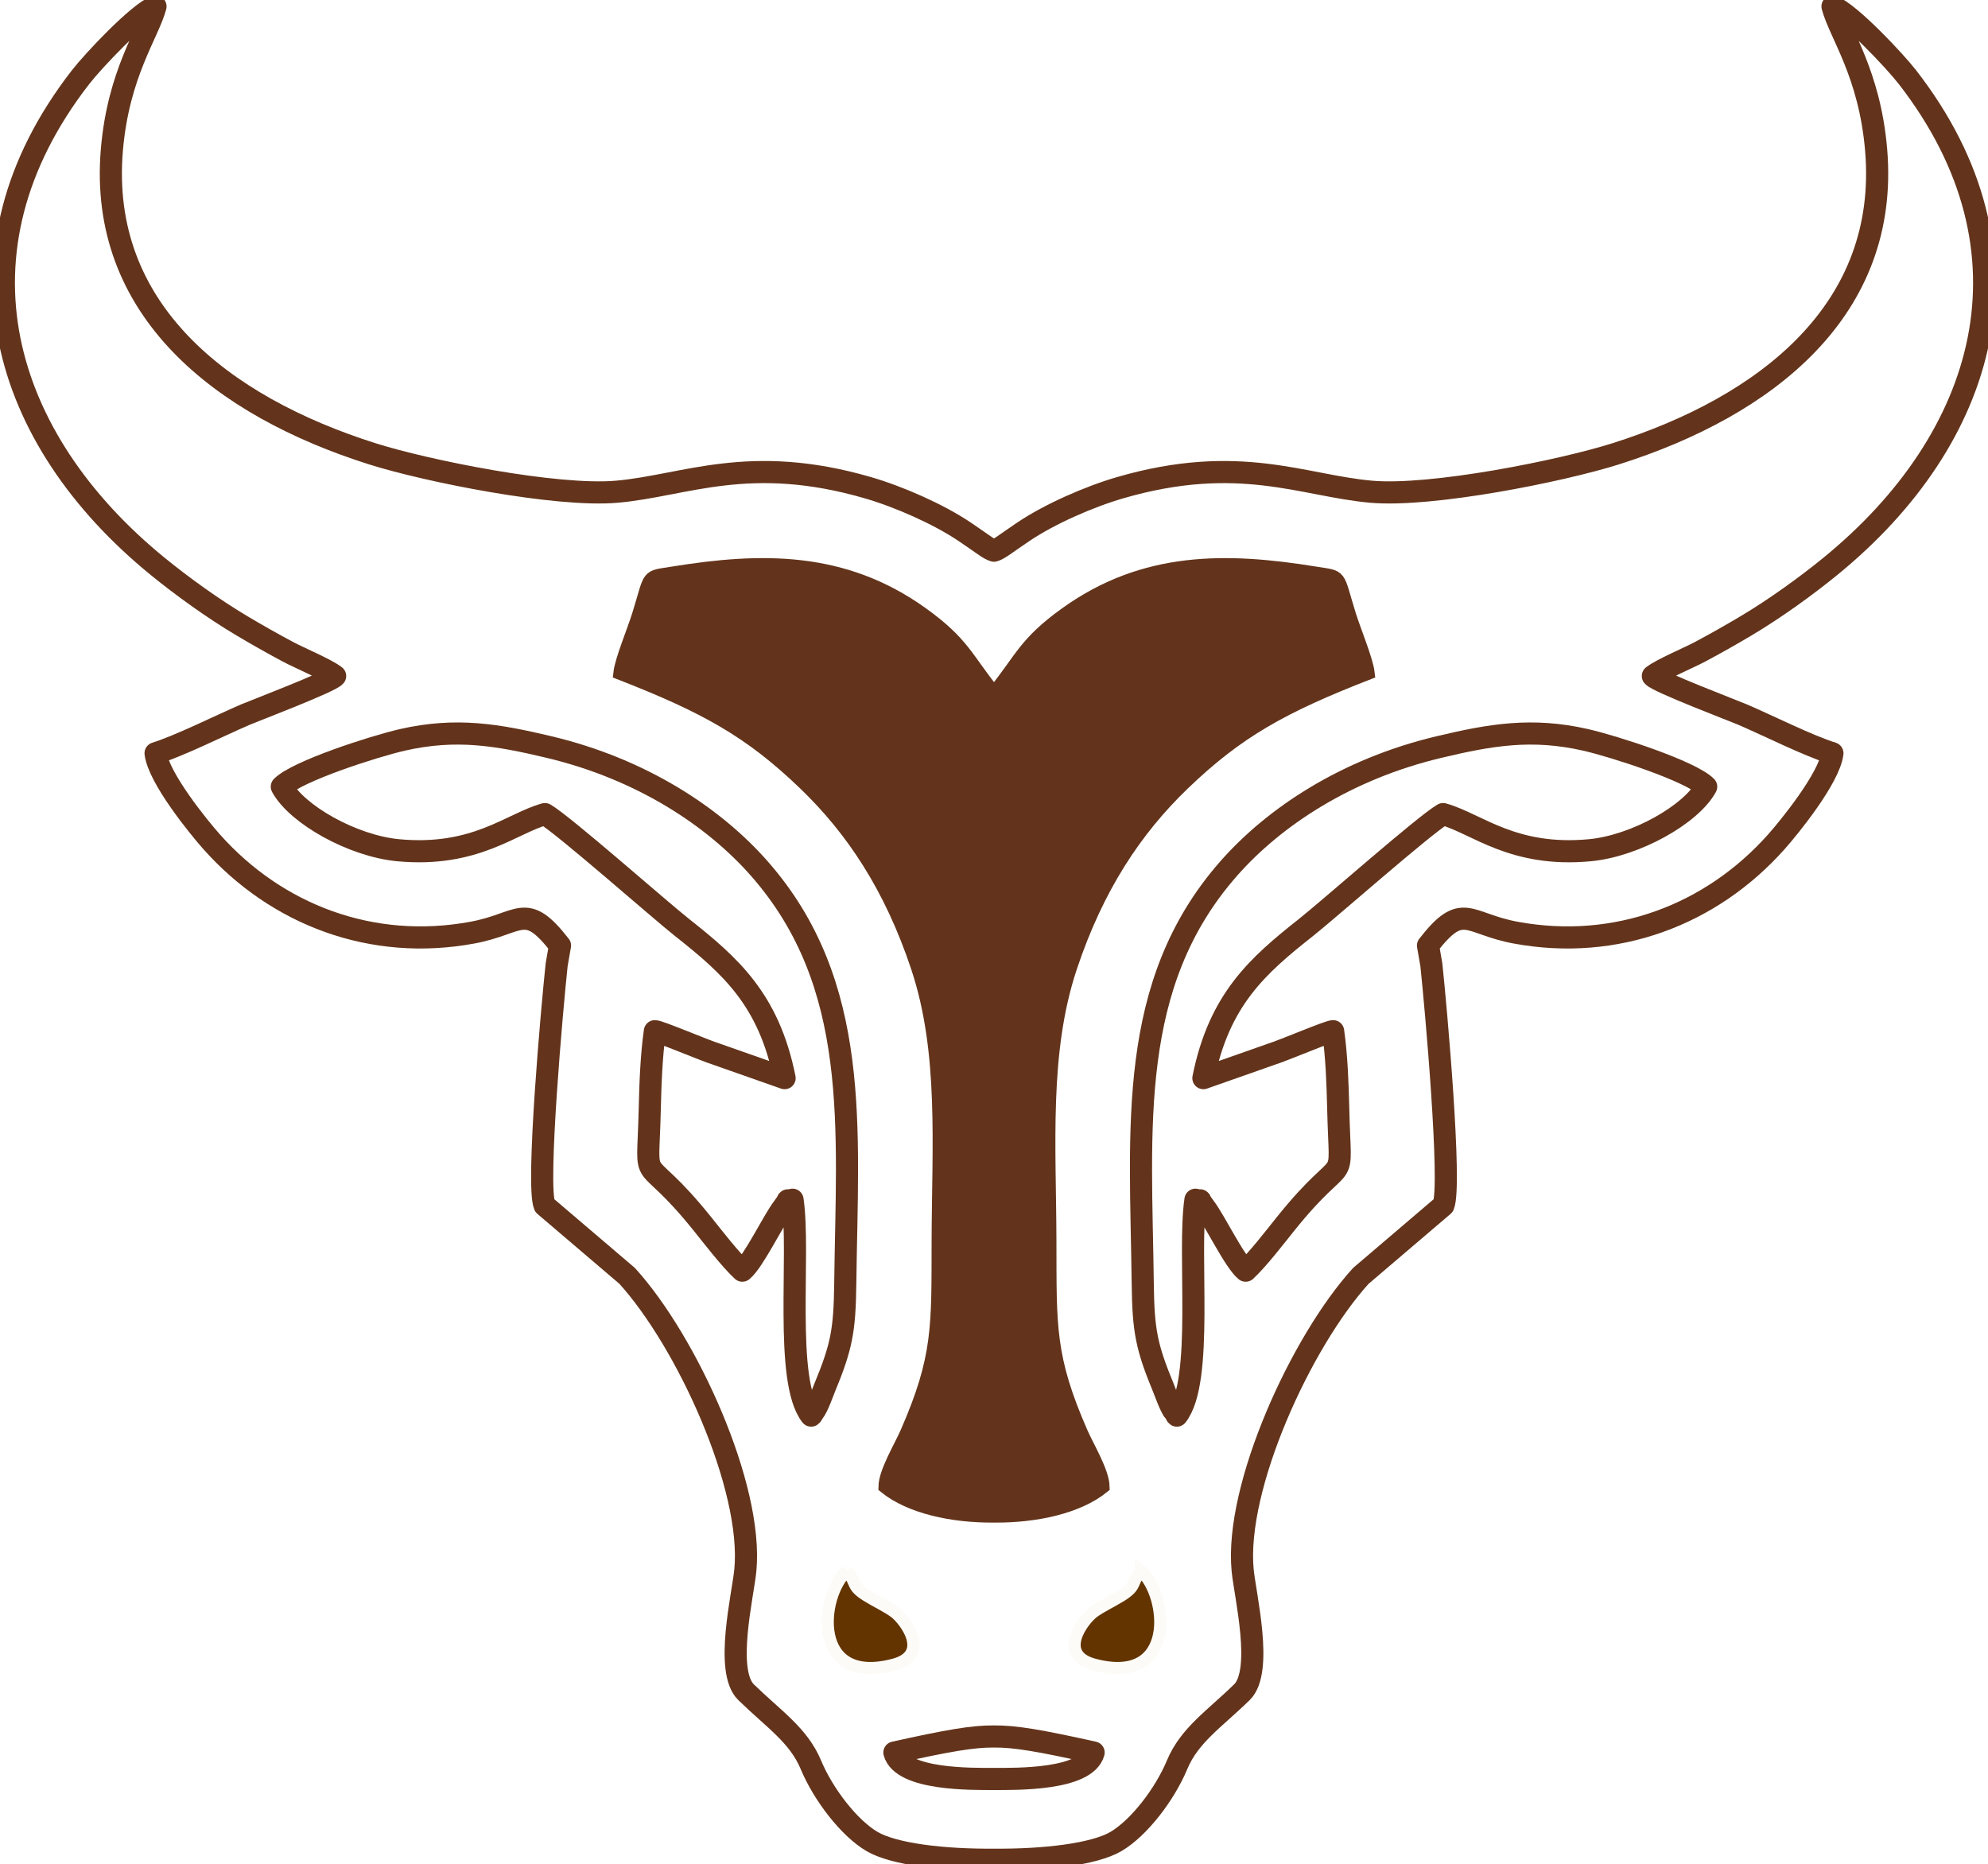
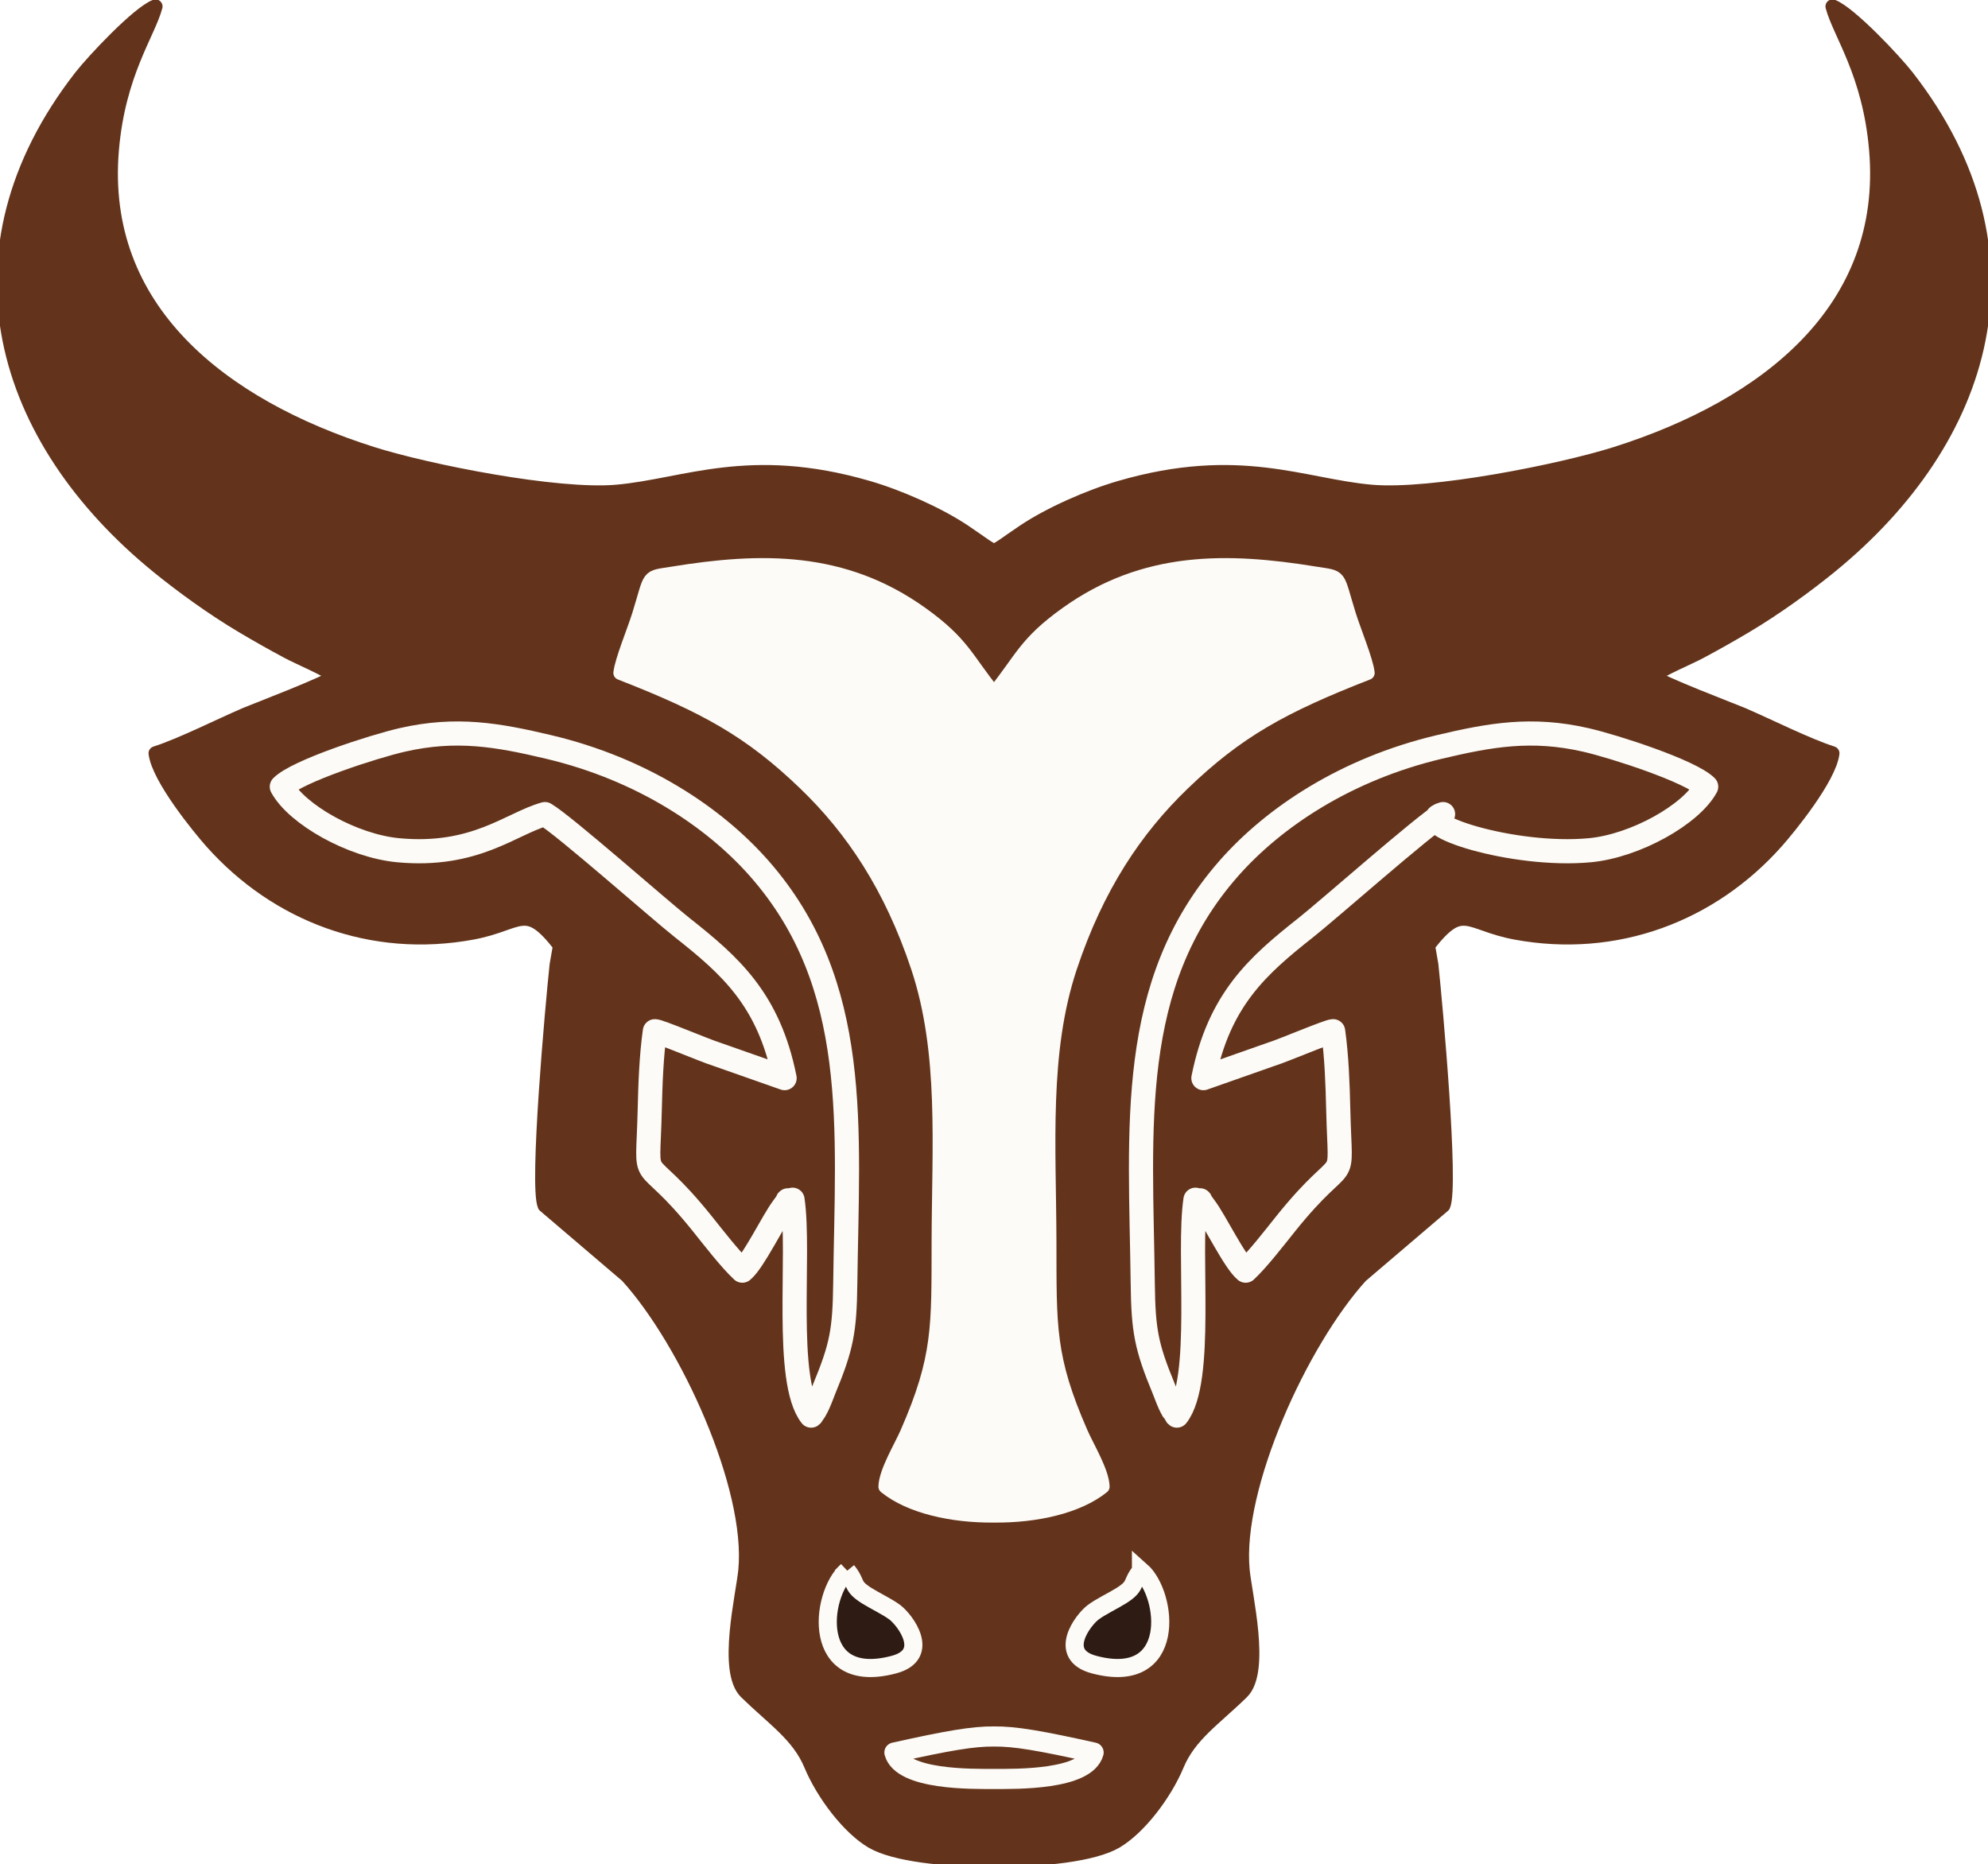
<svg xmlns="http://www.w3.org/2000/svg" xml:space="preserve" viewBox="0 0 1976.17 1852.57" version="1.1" style="shape-rendering:geometricPrecision; text-rendering:geometricPrecision; image-rendering:optimizeQuality; fill-rule:evenodd; clip-rule:evenodd">
  <defs>
    <style type="text/css">
   
-     .buller-stroke-outer {stroke:#63341B;stroke-width:22;stroke-miterlimit:2.613;stroke-linejoin:round;fill:none}
-     .buller-stroke-accent {stroke:#63341B;stroke-width:20;stroke-linecap:round;stroke-linejoin:round;stroke-miterlimit:2.613;fill:none}
-     .buller-nostril {fill:#633400;stroke:#FDFBF7;stroke-width:12;stroke-miterlimit:2.613}
-     .buller-crest {fill:#63341B;stroke:#63341B;stroke-width:14;stroke-miterlimit:2.613}
+     .buller-body {fill:#63341B;stroke:#63341B;stroke-width:14;stroke-linejoin:round;stroke-miterlimit:2.613}
+     .buller-stroke-detail {stroke:#FDFBF7;stroke-width:24;stroke-linecap:round;stroke-linejoin:round;stroke-miterlimit:2.613;fill:none}
+     .buller-nostril {fill:#2E1C14;stroke:#FDFBF7;stroke-width:18;stroke-miterlimit:2.613}
+     .buller-crest {fill:#FDFBF7;stroke:#FDFBF7;stroke-width:14;stroke-linejoin:round;stroke-miterlimit:2.613}
   
  </style>
  </defs>
  <g id="Buller_Logo_Vector">
    <g id="Buller_Crest">
-       <path class="buller-stroke-outer" d="M280.14 781.99c15.11,-15.33 91.2,-40 119.84,-46.53 53.6,-12.22 94.64,-5.04 145.66,7.09 92.38,21.94 164.11,69.62 209.1,120.75 101.55,115.41 87.42,258.32 85.5,412.25 -0.59,47.44 -3.62,63.13 -20.98,105.11 -1.52,3.69 -3.54,9.52 -5.96,14.8 -1.2,2.63 -1.79,3.8 -3.11,6.08 -4.04,7.02 -1.75,3.01 -3.88,5.6 -27.11,-34.58 -10.54,-161.02 -18.49,-214.59 -9.16,2.94 -0.28,-4.16 -9.24,7.59 -10.28,13.48 -29.43,53.75 -40.66,62.93 -12.01,-11.13 -29.28,-33.55 -39.43,-46.22 -62.77,-78.29 -54.63,-29.66 -52.61,-113.74 0.61,-25.56 1.54,-52.86 5.08,-78.07 4.03,-0.24 49.32,19.16 61.63,22.96l67.35 23.69c-15.66,-78.17 -54.1,-111.9 -101.78,-149.59 -22.7,-17.94 -117.61,-101.86 -136.47,-112.87 -33.61,9.36 -69.17,43.1 -145.81,35.93 -45.41,-4.25 -100.76,-35.55 -115.74,-63.17z" />
+       <path class="buller-body" d="M988.09 1848.61c-49.79,0.43 -99.42,-5.36 -121.14,-18.06 -22.96,-13.43 -48.59,-46.84 -60.85,-76.22 -12.34,-29.57 -37.05,-45.48 -64.46,-72.22 -21.59,-21.06 -3.09,-96.59 -0.73,-121.28 7.88,-82.76 -58.05,-227.18 -117.53,-292.61l-82.04 -69.97c-8.35,-19.79 7.52,-197.5 12,-239.29l3.33 -19.07c-34.75,-44.63 -38.54,-21.82 -87.13,-12.83 -99.85,18.48 -194.43,-17.63 -259.13,-90.27 -12.56,-14.1 -52.76,-63.4 -55.76,-88.02 24.44,-7.71 63.17,-27.18 89.23,-38.43 7.98,-3.45 84.49,-32.5 89.26,-38.36 -8.95,-6.94 -35.63,-18.06 -46.87,-24.07 -15.38,-8.22 -30.01,-16.46 -45.61,-25.74 -29.3,-17.41 -60.07,-39.76 -83.72,-59.02 -155.68,-126.83 -212.07,-312.36 -76.8,-486.52 12.48,-16.06 57.13,-63.61 74.44,-70.22 -7.15,26.93 -36.85,66.32 -43.35,142.28 -13.63,159.17 109.02,254.97 258.9,302.42 53.97,17.09 182.85,42.97 243.04,37.67 67.76,-5.96 131.25,-38.29 249.36,-4.04 31.04,9 70.25,26.28 96.26,43.76 17.38,11.69 24.46,17.64 29.3,18.89 4.85,-1.25 11.92,-7.2 29.3,-18.89 26.01,-17.48 65.22,-34.76 96.26,-43.76 118.1,-34.24 181.6,-1.92 249.36,4.04 60.2,5.3 189.07,-20.59 243.04,-37.67 149.88,-47.45 272.53,-143.24 258.9,-302.42 -6.5,-75.96 -36.2,-115.34 -43.35,-142.28 17.31,6.61 61.97,54.16 74.44,70.22 135.28,174.16 78.89,359.69 -76.8,486.52 -23.64,19.26 -54.41,41.6 -83.72,59.02 -15.6,9.28 -30.23,17.52 -45.61,25.74 -11.25,6.01 -37.93,17.13 -46.88,24.07 4.77,5.87 81.28,34.91 89.26,38.36 26.06,11.25 64.78,30.72 89.23,38.43 -3.01,24.61 -43.2,73.92 -55.76,88.02 -64.7,72.64 -159.28,108.75 -259.13,90.27 -48.59,-8.99 -52.38,-31.8 -87.13,12.83l3.33 19.07c4.47,41.79 20.34,219.5 11.99,239.29l-82.04 69.97c-59.48,65.43 -125.41,209.85 -117.53,292.61 2.35,24.69 20.85,100.22 -0.74,121.28 -27.41,26.74 -52.12,42.64 -64.46,72.22 -12.25,29.38 -37.89,62.79 -60.84,76.22 -21.72,12.7 -71.35,18.49 -121.14,18.06z" />
+       <path class="buller-stroke-detail" d="M280.14 781.99c15.11,-15.33 91.2,-40 119.84,-46.53 53.6,-12.22 94.64,-5.04 145.66,7.09 92.38,21.94 164.11,69.62 209.1,120.75 101.55,115.41 87.42,258.32 85.5,412.25 -0.59,47.44 -3.62,63.13 -20.98,105.11 -1.52,3.69 -3.54,9.52 -5.96,14.8 -1.2,2.63 -1.79,3.8 -3.11,6.08 -4.04,7.02 -1.75,3.01 -3.88,5.6 -27.11,-34.58 -10.54,-161.02 -18.49,-214.59 -9.16,2.94 -0.28,-4.16 -9.24,7.59 -10.28,13.48 -29.43,53.75 -40.66,62.93 -12.01,-11.13 -29.28,-33.55 -39.43,-46.22 -62.77,-78.29 -54.63,-29.66 -52.61,-113.74 0.61,-25.56 1.54,-52.86 5.08,-78.07 4.03,-0.24 49.32,19.16 61.63,22.96l67.35 23.69c-15.66,-78.17 -54.1,-111.9 -101.78,-149.59 -22.7,-17.94 -117.61,-101.86 -136.47,-112.87 -33.61,9.36 -69.17,43.1 -145.81,35.93 -45.41,-4.25 -100.76,-35.55 -115.74,-63.17z" />
+       <path class="buller-stroke-detail" d="M1696.03 781.99c-15.11,-15.33 -91.2,-40 -119.83,-46.53 -53.6,-12.22 -94.64,-5.04 -145.67,7.09 -92.38,21.94 -164.11,69.62 -209.1,120.75 -101.55,115.41 -87.41,258.32 -85.49,412.25 0.59,47.44 3.62,63.13 20.98,105.11 1.53,3.69 3.55,9.52 5.96,14.8 1.2,2.63 1.79,3.8 3.1,6.08 4.04,7.02 1.76,3.01 3.88,5.6 27.11,-34.58 10.55,-161.02 18.49,-214.59 9.16,2.94 0.28,-4.16 9.24,7.59 10.28,13.48 29.43,53.75 40.66,62.93 12.02,-11.13 29.28,-33.55 39.43,-46.22 62.77,-78.29 54.63,-29.66 52.61,-113.74 -0.61,-25.56 -1.54,-52.86 -5.08,-78.07 -4.03,-0.24 -49.33,19.16 -61.63,22.96l-67.35 23.69c15.66,-78.17 54.1,-111.9 101.78,-149.59 22.7,-17.94 117.62,-101.86 136.47,-112.87 -33.61,9.36 69.18,43.1 145.81,35.93 45.41,-4.25 100.76,-35.55 115.74,-63.17z" />
      <path class="buller-nostril" d="M841.99 1561.45c10.32,12.7 3.83,14.73 19.54,24.65 8.35,5.27 20.39,10.86 27.98,16.55 10.06,7.54 36.42,42.15 -1.05,52.05 -82.66,21.83 -73.55,-69.28 -46.46,-93.26z" />
-       <path class="buller-stroke-outer" d="M1696.03 781.99c-15.11,-15.33 -91.2,-40 -119.83,-46.53 -53.6,-12.22 -94.64,-5.04 -145.67,7.09 -92.38,21.94 -164.11,69.62 -209.1,120.75 -101.55,115.41 -87.41,258.32 -85.49,412.25 0.59,47.44 3.62,63.13 20.98,105.11 1.53,3.69 3.55,9.52 5.96,14.8 1.2,2.63 1.79,3.8 3.1,6.08 4.04,7.02 1.76,3.01 3.88,5.6 27.11,-34.58 10.55,-161.02 18.49,-214.59 9.16,2.94 0.28,-4.16 9.24,7.59 10.28,13.48 29.43,53.75 40.66,62.93 12.02,-11.13 29.28,-33.55 39.43,-46.22 62.77,-78.29 54.63,-29.66 52.61,-113.74 -0.61,-25.56 -1.54,-52.86 -5.08,-78.07 -4.03,-0.24 -49.33,19.16 -61.63,22.96l-67.35 23.69c15.66,-78.17 54.1,-111.9 101.78,-149.59 22.7,-17.94 117.62,-101.86 136.47,-112.87 33.61,9.36 69.18,43.1 145.81,35.93 45.41,-4.25 100.76,-35.55 115.74,-63.17z" />
      <path class="buller-nostril" d="M1134.18 1561.45c-10.33,12.7 -3.83,14.73 -19.54,24.65 -8.35,5.27 -20.39,10.86 -27.98,16.55 -10.06,7.54 -36.42,42.15 1.06,52.05 82.65,21.83 73.54,-69.28 46.46,-93.26z" />
-       <path class="buller-stroke-outer" d="M988.09 1848.61c-49.79,0.43 -99.42,-5.36 -121.14,-18.06 -22.96,-13.43 -48.59,-46.84 -60.85,-76.22 -12.34,-29.57 -37.05,-45.48 -64.46,-72.22 -21.59,-21.06 -3.09,-96.59 -0.73,-121.28 7.88,-82.76 -58.05,-227.18 -117.53,-292.61l-82.04 -69.97c-8.35,-19.79 7.52,-197.5 12,-239.29l3.33 -19.07c-34.75,-44.63 -38.54,-21.82 -87.13,-12.83 -99.85,18.48 -194.43,-17.63 -259.13,-90.27 -12.56,-14.1 -52.76,-63.4 -55.76,-88.02 24.44,-7.71 63.17,-27.18 89.23,-38.43 7.98,-3.45 84.49,-32.5 89.26,-38.36 -8.95,-6.94 -35.63,-18.06 -46.87,-24.07 -15.38,-8.22 -30.01,-16.46 -45.61,-25.74 -29.3,-17.41 -60.07,-39.76 -83.72,-59.02 -155.68,-126.83 -212.07,-312.36 -76.8,-486.52 12.48,-16.06 57.13,-63.61 74.44,-70.22 -7.15,26.93 -36.85,66.32 -43.35,142.28 -13.63,159.17 109.02,254.97 258.9,302.42 53.97,17.09 182.85,42.97 243.04,37.67 67.76,-5.96 131.25,-38.29 249.36,-4.04 31.04,9 70.25,26.28 96.26,43.76 17.38,11.69 24.46,17.64 29.3,18.89 4.85,-1.25 11.92,-7.2 29.3,-18.89 26.01,-17.48 65.22,-34.76 96.26,-43.76 118.1,-34.24 181.6,-1.92 249.36,4.04 60.2,5.3 189.07,-20.59 243.04,-37.67 149.88,-47.45 272.53,-143.24 258.9,-302.42 -6.5,-75.96 -36.2,-115.34 -43.35,-142.28 17.31,6.61 61.97,54.16 74.44,70.22 135.28,174.16 78.89,359.69 -76.8,486.52 -23.64,19.26 -54.41,41.6 -83.72,59.02 -15.6,9.28 -30.23,17.52 -45.61,25.74 -11.25,6.01 -37.93,17.13 -46.88,24.07 4.77,5.87 81.28,34.91 89.26,38.36 26.06,11.25 64.78,30.72 89.23,38.43 -3.01,24.61 -43.2,73.92 -55.76,88.02 -64.7,72.64 -159.28,108.75 -259.13,90.27 -48.59,-8.99 -52.38,-31.8 -87.13,12.83l3.33 19.07c4.47,41.79 20.34,219.5 11.99,239.29l-82.04 69.97c-59.48,65.43 -125.41,209.85 -117.53,292.61 2.35,24.69 20.85,100.22 -0.74,121.28 -27.41,26.74 -52.12,42.64 -64.46,72.22 -12.25,29.38 -37.89,62.79 -60.84,76.22 -21.72,12.7 -71.35,18.49 -121.14,18.06z" />
-       <path class="buller-stroke-outer" d="M988.09 1726.1c-20.88,-0.2 -45.77,4.11 -99.01,15.95 7.55,27.5 77.43,26.25 98.6,26.28l0.41 0 0.41 -0c21.18,-0.03 91.05,1.21 98.61,-26.28 -53.24,-11.84 -78.13,-16.15 -99.01,-15.95z" />
+       <path class="buller-stroke-detail" style="stroke-width:20;" d="M988.09 1726.1c-20.88,-0.2 -45.77,4.11 -99.01,15.95 7.55,27.5 77.43,26.25 98.6,26.28l0.41 0 0.41 -0c21.18,-0.03 91.05,1.21 98.61,-26.28 -53.24,-11.84 -78.13,-16.15 -99.01,-15.95z" />
      <path class="buller-crest" d="M988.09 688.51c-0.15,0.11 -0.28,0.22 -0.41,0.3 -27.55,-34.18 -30.57,-49.28 -71.82,-78.8 -77.48,-55.44 -158.91,-54.2 -247.07,-39.86 -26.57,4.32 -20.8,0.07 -33.48,40.94 -4.93,15.89 -17.16,45.17 -18.6,57.78 84.54,32.97 129.23,57.51 183.77,110.04 46.83,45.1 85.28,102.2 112.02,182.54 28.12,84.48 20.8,177.36 20.56,272.49 -0.22,84.65 1.61,115.15 -31.41,190.56 -6.15,14.04 -21.11,38.6 -21.45,53.25 24.43,19.8 66.16,29.13 107.91,28.73 41.74,0.4 83.47,-8.94 107.9,-28.73 -0.35,-14.65 -15.3,-39.2 -21.45,-53.25 -33.02,-75.41 -31.2,-105.91 -31.41,-190.56 -0.25,-95.13 -7.57,-188.01 20.55,-272.49 26.74,-80.34 65.19,-137.44 112.02,-182.54 54.54,-52.53 99.24,-77.07 183.77,-110.04 -1.44,-12.61 -13.67,-41.89 -18.6,-57.78 -12.69,-40.87 -6.91,-36.62 -33.48,-40.94 -88.16,-14.34 -169.59,-15.57 -247.07,39.86 -41.26,29.52 -44.28,44.61 -71.83,78.8 -0.13,-0.08 -0.26,-0.19 -0.4,-0.3z" />
-       <path class="buller-stroke-accent" d="M1113.65 484.74c118.1,-34.24 181.6,-1.92 249.36,4.04 60.2,5.3 189.07,-20.59 243.04,-37.67 149.88,-47.45 272.53,-143.24 258.9,-302.42 -6.5,-75.96 -36.2,-115.34 -43.35,-142.28 17.31,6.61 61.97,54.16 74.44,70.22 135.28,174.16 78.89,359.69 -76.8,486.52 -23.64,19.26 -54.41,41.6 -83.72,59.02 -15.6,9.28 -30.23,17.52 -45.61,25.74 -11.25,6.01 -37.93,17.13 -46.88,24.07 4.77,5.87 81.28,34.91 89.26,38.36 26.06,11.25 64.78,30.72 89.23,38.43 -3.01,24.61 -43.2,73.92 -55.76,88.02 -64.7,72.64 -159.28,108.75 -259.13,90.27 -48.59,-8.99 -52.38,-31.8 -87.13,12.83l3.33 19.07c4.47,41.79 20.34,219.5 11.99,239.29l-82.04 69.97c-59.48,65.43 -125.41,209.85 -117.53,292.61 2.35,24.69 20.85,100.22 -0.74,121.28 -27.41,26.74 -52.12,42.64 -64.46,72.22 -12.25,29.38 -37.89,62.79 -60.84,76.22 -21.72,12.7 -71.35,18.49 -121.14,18.06 -49.79,0.43 -99.42,-5.36 -121.14,-18.06 -22.96,-13.43 -48.59,-46.84 -60.85,-76.22 -12.34,-29.57 -37.05,-45.48 -64.46,-72.22 -21.59,-21.06 -3.09,-96.59 -0.73,-121.28 7.88,-82.76 -58.05,-227.18 -117.53,-292.61l-82.04 -69.97c-8.35,-19.79 7.52,-197.5 12,-239.29l3.33 -19.07c-34.75,-44.63 -38.54,-21.82 -87.13,-12.83 -99.85,18.48 -194.43,-17.63 -259.13,-90.27 -12.56,-14.1 -52.76,-63.4 -55.76,-88.02 24.44,-7.71 63.17,-27.18 89.23,-38.43 7.98,-3.45 84.49,-32.5 89.26,-38.36 -8.95,-6.94 -35.63,-18.06 -46.87,-24.07 -15.38,-8.22 -30.01,-16.46 -45.61,-25.74 -29.3,-17.41 -60.07,-39.76 -83.72,-59.02 -155.68,-126.83 -212.07,-312.36 -76.8,-486.52 12.48,-16.06 57.13,-63.61 74.44,-70.22 -7.15,26.93 -36.85,66.32 -43.35,142.28 -13.63,159.17 109.02,254.97 258.9,302.42 53.97,17.09 182.85,42.97 243.04,37.67 67.76,-5.96 131.25,-38.29 249.36,-4.04 31.04,9 70.25,26.28 96.26,43.76 17.38,11.69 24.46,17.64 29.3,18.89 4.85,-1.25 11.92,-7.2 29.3,-18.89 26.01,-17.48 65.22,-34.76 96.26,-43.76z" />
    </g>
  </g>
</svg>
